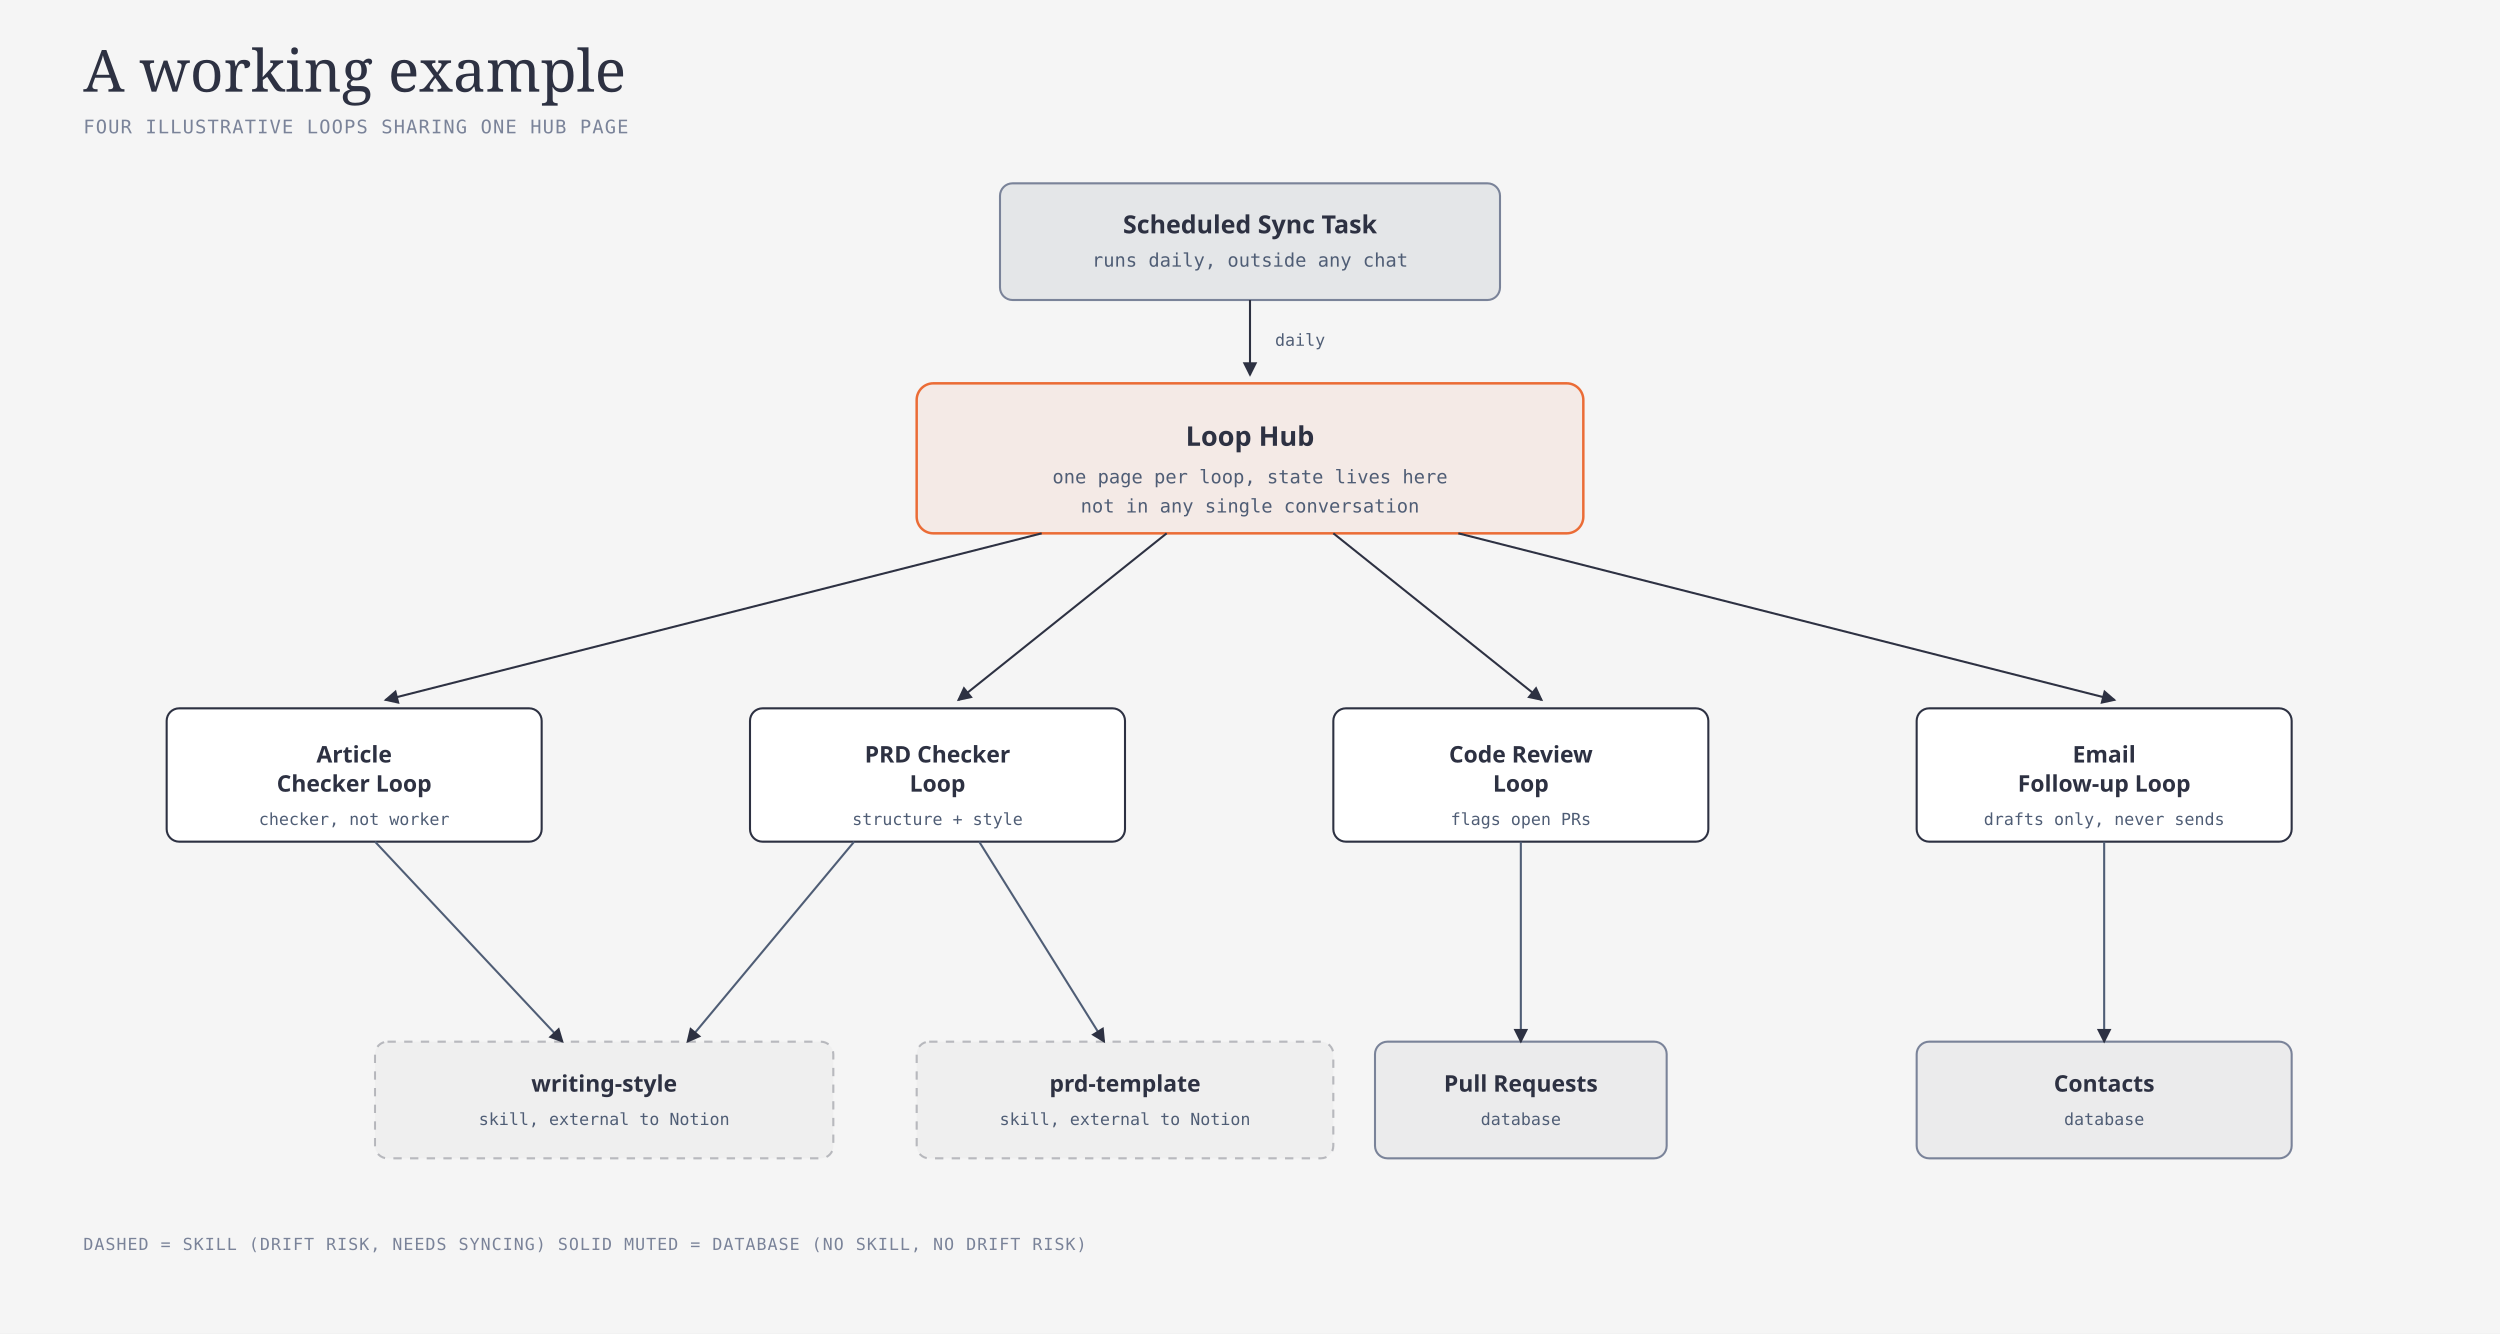
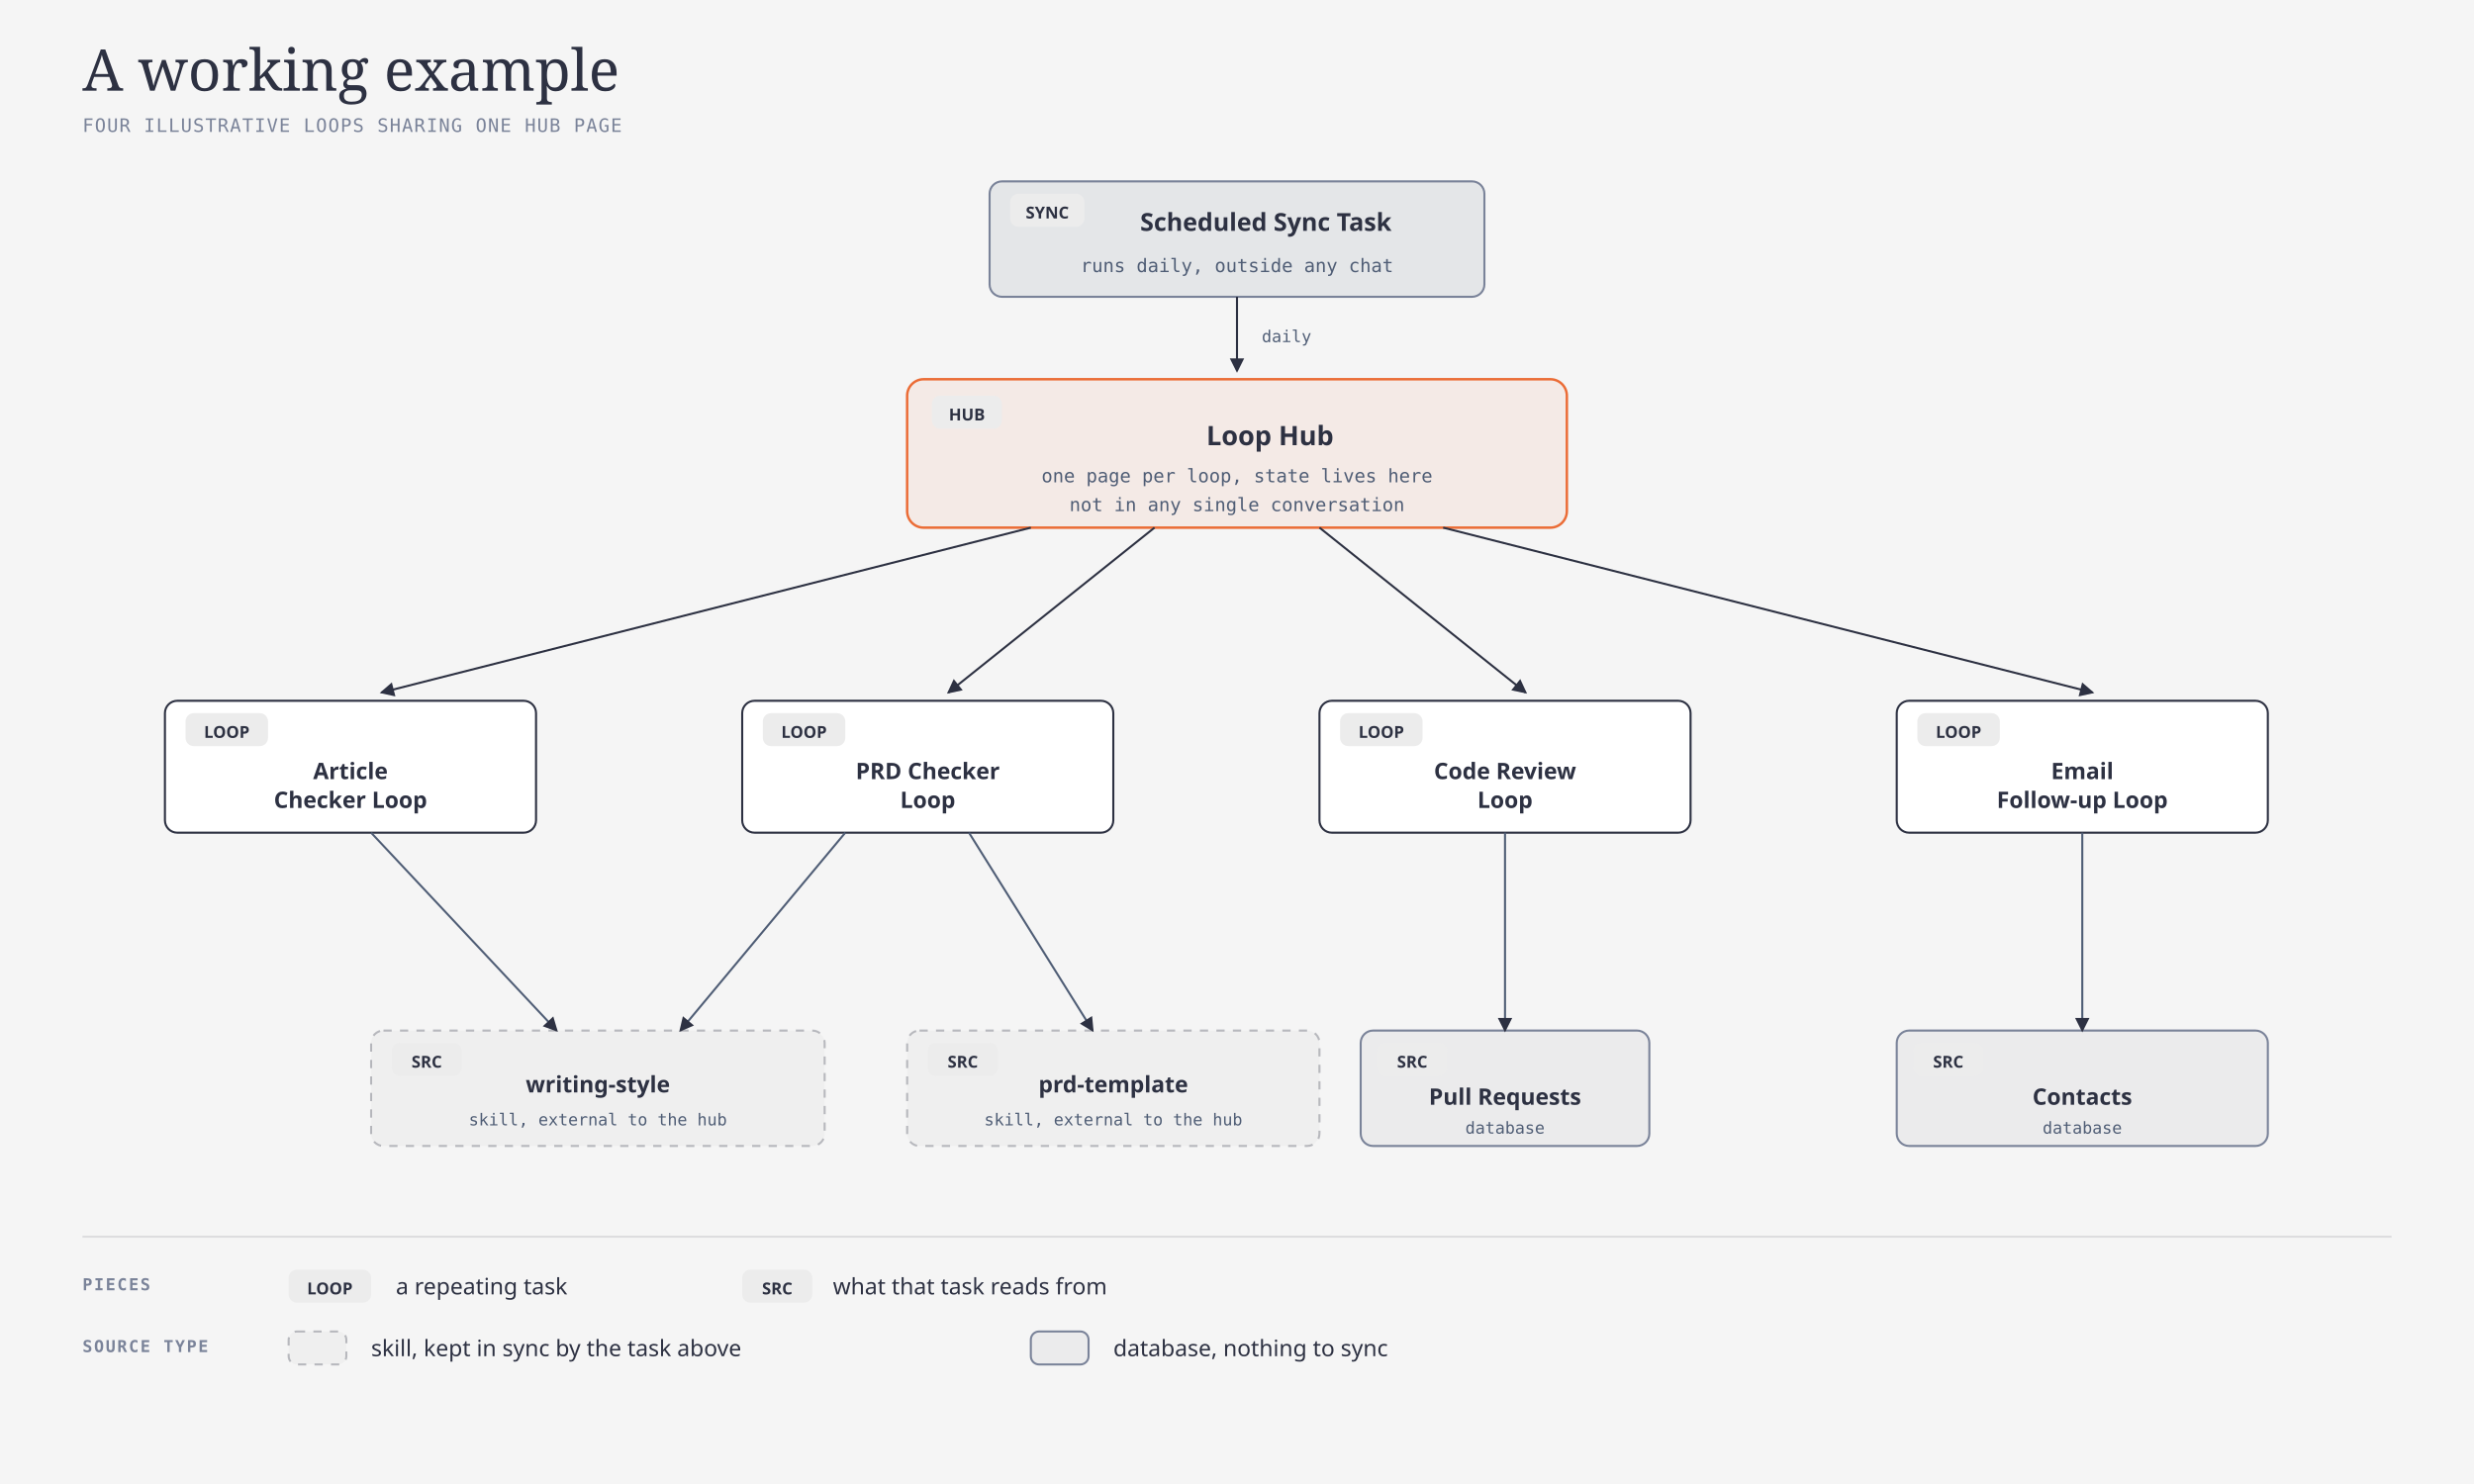
- <svg xmlns="http://www.w3.org/2000/svg" viewBox="0 0 1200 640" role="img" aria-labelledby="title2 desc2">
+ <svg xmlns="http://www.w3.org/2000/svg" viewBox="0 0 1200 720" role="img" aria-labelledby="title2 desc2">
  <defs>
    <marker id="arrow2" viewBox="0 0 8 8" refX="7" refY="4" markerWidth="7" markerHeight="7" orient="auto-start-reverse">
      <path d="M0,0 L8,4 L0,8 z" fill="#2d3142" />
    </marker>
  </defs>
-   <rect x="0" y="0" width="1200" height="640" fill="#f5f5f5" />
+   <rect x="0" y="0" width="1200" height="720" fill="#f5f5f5" />
  <text x="40" y="44" font-family="'Instrument Serif', Georgia, serif" font-size="28" fill="#2d3142">A working example</text>
  <text x="40" y="64" font-family="'Geist Mono', monospace" font-size="9" letter-spacing="0.06em" fill="#7a8399">FOUR ILLUSTRATIVE LOOPS SHARING ONE HUB PAGE</text>
  <rect x="480" y="88" width="240" height="56" rx="6" fill="rgba(79,93,117,0.10)" stroke="#7a8399" stroke-width="1" />
-   <text x="600" y="112" text-anchor="middle" font-family="Geist, sans-serif" font-size="12" font-weight="600" fill="#2d3142">Scheduled Sync Task</text>
-   <text x="600" y="128" text-anchor="middle" font-family="'Geist Mono', monospace" font-size="9" fill="#4f5d75">runs daily, outside any chat</text>
+   <rect x="490" y="94" width="36" height="16" rx="4" fill="#ececec" />
+   <text x="508" y="106" text-anchor="middle" font-family="Geist, sans-serif" font-size="8" font-weight="600" fill="#2d3142">SYNC</text>
+   <text x="614" y="112" text-anchor="middle" font-family="Geist, sans-serif" font-size="12" font-weight="600" fill="#2d3142">Scheduled Sync Task</text>
+   <text x="600" y="132" text-anchor="middle" font-family="'Geist Mono', monospace" font-size="9" fill="#4f5d75">runs daily, outside any chat</text>
  <line x1="600" y1="144" x2="600" y2="180" stroke="#2d3142" stroke-width="1" marker-end="url(#arrow2)" />
  <text x="612" y="166" font-family="'Geist Mono', monospace" font-size="8" fill="#4f5d75">daily</text>
  <rect x="440" y="184" width="320" height="72" rx="8" fill="rgba(235,108,54,0.08)" stroke="#eb6c36" stroke-width="1.2" />
-   <text x="600" y="214" text-anchor="middle" font-family="Geist, sans-serif" font-size="13" font-weight="600" fill="#2d3142">Loop Hub</text>
-   <text x="600" y="232" text-anchor="middle" font-family="'Geist Mono', monospace" font-size="9" fill="#4f5d75">one page per loop, state lives here</text>
-   <text x="600" y="246" text-anchor="middle" font-family="'Geist Mono', monospace" font-size="9" fill="#4f5d75">not in any single conversation</text>
+   <rect x="452" y="192" width="34" height="16" rx="4" fill="#ececec" />
+   <text x="469" y="204" text-anchor="middle" font-family="Geist, sans-serif" font-size="8" font-weight="600" fill="#2d3142">HUB</text>
+   <text x="616" y="216" text-anchor="middle" font-family="Geist, sans-serif" font-size="13" font-weight="600" fill="#2d3142">Loop Hub</text>
+   <text x="600" y="234" text-anchor="middle" font-family="'Geist Mono', monospace" font-size="9" fill="#4f5d75">one page per loop, state lives here</text>
+   <text x="600" y="248" text-anchor="middle" font-family="'Geist Mono', monospace" font-size="9" fill="#4f5d75">not in any single conversation</text>
  <g font-family="Geist, sans-serif">
    <rect x="80" y="340" width="180" height="64" rx="6" fill="#ffffff" stroke="#2d3142" stroke-width="1" />
-     <text x="170" y="366" text-anchor="middle" font-size="11" font-weight="600" fill="#2d3142">Article</text>
-     <text x="170" y="380" text-anchor="middle" font-size="11" font-weight="600" fill="#2d3142">Checker Loop</text>
-     <text x="170" y="396" text-anchor="middle" font-family="'Geist Mono', monospace" font-size="8" fill="#4f5d75">checker, not worker</text>
+     <rect x="90" y="346" width="40" height="16" rx="4" fill="#ececec" />
+     <text x="110" y="358" text-anchor="middle" font-size="8" font-weight="600" fill="#2d3142">LOOP</text>
+     <text x="170" y="378" text-anchor="middle" font-size="11" font-weight="600" fill="#2d3142">Article</text>
+     <text x="170" y="392" text-anchor="middle" font-size="11" font-weight="600" fill="#2d3142">Checker Loop</text>
    <rect x="360" y="340" width="180" height="64" rx="6" fill="#ffffff" stroke="#2d3142" stroke-width="1" />
-     <text x="450" y="366" text-anchor="middle" font-size="11" font-weight="600" fill="#2d3142">PRD Checker</text>
-     <text x="450" y="380" text-anchor="middle" font-size="11" font-weight="600" fill="#2d3142">Loop</text>
-     <text x="450" y="396" text-anchor="middle" font-family="'Geist Mono', monospace" font-size="8" fill="#4f5d75">structure + style</text>
+     <rect x="370" y="346" width="40" height="16" rx="4" fill="#ececec" />
+     <text x="390" y="358" text-anchor="middle" font-size="8" font-weight="600" fill="#2d3142">LOOP</text>
+     <text x="450" y="378" text-anchor="middle" font-size="11" font-weight="600" fill="#2d3142">PRD Checker</text>
+     <text x="450" y="392" text-anchor="middle" font-size="11" font-weight="600" fill="#2d3142">Loop</text>
    <rect x="640" y="340" width="180" height="64" rx="6" fill="#ffffff" stroke="#2d3142" stroke-width="1" />
-     <text x="730" y="366" text-anchor="middle" font-size="11" font-weight="600" fill="#2d3142">Code Review</text>
-     <text x="730" y="380" text-anchor="middle" font-size="11" font-weight="600" fill="#2d3142">Loop</text>
-     <text x="730" y="396" text-anchor="middle" font-family="'Geist Mono', monospace" font-size="8" fill="#4f5d75">flags open PRs</text>
+     <rect x="650" y="346" width="40" height="16" rx="4" fill="#ececec" />
+     <text x="670" y="358" text-anchor="middle" font-size="8" font-weight="600" fill="#2d3142">LOOP</text>
+     <text x="730" y="378" text-anchor="middle" font-size="11" font-weight="600" fill="#2d3142">Code Review</text>
+     <text x="730" y="392" text-anchor="middle" font-size="11" font-weight="600" fill="#2d3142">Loop</text>
    <rect x="920" y="340" width="180" height="64" rx="6" fill="#ffffff" stroke="#2d3142" stroke-width="1" />
-     <text x="1010" y="366" text-anchor="middle" font-size="11" font-weight="600" fill="#2d3142">Email</text>
-     <text x="1010" y="380" text-anchor="middle" font-size="11" font-weight="600" fill="#2d3142">Follow-up Loop</text>
-     <text x="1010" y="396" text-anchor="middle" font-family="'Geist Mono', monospace" font-size="8" fill="#4f5d75">drafts only, never sends</text>
+     <rect x="930" y="346" width="40" height="16" rx="4" fill="#ececec" />
+     <text x="950" y="358" text-anchor="middle" font-size="8" font-weight="600" fill="#2d3142">LOOP</text>
+     <text x="1010" y="378" text-anchor="middle" font-size="11" font-weight="600" fill="#2d3142">Email</text>
+     <text x="1010" y="392" text-anchor="middle" font-size="11" font-weight="600" fill="#2d3142">Follow-up Loop</text>
  </g>
  <line x1="500" y1="256" x2="185" y2="336" stroke="#2d3142" stroke-width="1" marker-end="url(#arrow2)" />
  <line x1="560" y1="256" x2="460" y2="336" stroke="#2d3142" stroke-width="1" marker-end="url(#arrow2)" />
  <line x1="640" y1="256" x2="740" y2="336" stroke="#2d3142" stroke-width="1" marker-end="url(#arrow2)" />
  <line x1="700" y1="256" x2="1015" y2="336" stroke="#2d3142" stroke-width="1" marker-end="url(#arrow2)" />
  <rect x="180" y="500" width="220" height="56" rx="6" fill="rgba(45,49,66,0.03)" stroke="rgba(45,49,66,0.30)" stroke-width="1" stroke-dasharray="4,4" />
-   <text x="290" y="524" text-anchor="middle" font-family="Geist, sans-serif" font-size="11" font-weight="600" fill="#2d3142">writing-style</text>
-   <text x="290" y="540" text-anchor="middle" font-family="'Geist Mono', monospace" font-size="8" fill="#4f5d75">skill, external to Notion</text>
+   <rect x="190" y="506" width="34" height="16" rx="4" fill="#ececec" />
+   <text x="207" y="518" text-anchor="middle" font-family="Geist, sans-serif" font-size="8" font-weight="600" fill="#2d3142">SRC</text>
+   <text x="290" y="530" text-anchor="middle" font-family="Geist, sans-serif" font-size="11" font-weight="600" fill="#2d3142">writing-style</text>
+   <text x="290" y="546" text-anchor="middle" font-family="'Geist Mono', monospace" font-size="8" fill="#4f5d75">skill, external to the hub</text>
  <rect x="440" y="500" width="200" height="56" rx="6" fill="rgba(45,49,66,0.03)" stroke="rgba(45,49,66,0.30)" stroke-width="1" stroke-dasharray="4,4" />
-   <text x="540" y="524" text-anchor="middle" font-family="Geist, sans-serif" font-size="11" font-weight="600" fill="#2d3142">prd-template</text>
-   <text x="540" y="540" text-anchor="middle" font-family="'Geist Mono', monospace" font-size="8" fill="#4f5d75">skill, external to Notion</text>
+   <rect x="450" y="506" width="34" height="16" rx="4" fill="#ececec" />
+   <text x="467" y="518" text-anchor="middle" font-family="Geist, sans-serif" font-size="8" font-weight="600" fill="#2d3142">SRC</text>
+   <text x="540" y="530" text-anchor="middle" font-family="Geist, sans-serif" font-size="11" font-weight="600" fill="#2d3142">prd-template</text>
+   <text x="540" y="546" text-anchor="middle" font-family="'Geist Mono', monospace" font-size="8" fill="#4f5d75">skill, external to the hub</text>
  <rect x="660" y="500" width="140" height="56" rx="6" fill="rgba(45,49,66,0.05)" stroke="#7a8399" stroke-width="1" />
-   <text x="730" y="524" text-anchor="middle" font-family="Geist, sans-serif" font-size="11" font-weight="600" fill="#2d3142">Pull Requests</text>
-   <text x="730" y="540" text-anchor="middle" font-family="'Geist Mono', monospace" font-size="8" fill="#4f5d75">database</text>
+   <rect x="668" y="506" width="34" height="16" rx="4" fill="#ececec" />
+   <text x="685" y="518" text-anchor="middle" font-family="Geist, sans-serif" font-size="8" font-weight="600" fill="#2d3142">SRC</text>
+   <text x="730" y="536" text-anchor="middle" font-family="Geist, sans-serif" font-size="11" font-weight="600" fill="#2d3142">Pull Requests</text>
+   <text x="730" y="550" text-anchor="middle" font-family="'Geist Mono', monospace" font-size="8" fill="#4f5d75">database</text>
  <rect x="920" y="500" width="180" height="56" rx="6" fill="rgba(45,49,66,0.05)" stroke="#7a8399" stroke-width="1" />
-   <text x="1010" y="524" text-anchor="middle" font-family="Geist, sans-serif" font-size="11" font-weight="600" fill="#2d3142">Contacts</text>
-   <text x="1010" y="540" text-anchor="middle" font-family="'Geist Mono', monospace" font-size="8" fill="#4f5d75">database</text>
+   <rect x="928" y="506" width="34" height="16" rx="4" fill="#ececec" />
+   <text x="945" y="518" text-anchor="middle" font-family="Geist, sans-serif" font-size="8" font-weight="600" fill="#2d3142">SRC</text>
+   <text x="1010" y="536" text-anchor="middle" font-family="Geist, sans-serif" font-size="11" font-weight="600" fill="#2d3142">Contacts</text>
+   <text x="1010" y="550" text-anchor="middle" font-family="'Geist Mono', monospace" font-size="8" fill="#4f5d75">database</text>
  <line x1="180" y1="404" x2="270" y2="500" stroke="#4f5d75" stroke-width="1" marker-end="url(#arrow2)" />
  <line x1="410" y1="404" x2="330" y2="500" stroke="#4f5d75" stroke-width="1" marker-end="url(#arrow2)" />
  <line x1="470" y1="404" x2="530" y2="500" stroke="#4f5d75" stroke-width="1" marker-end="url(#arrow2)" />
  <line x1="730" y1="404" x2="730" y2="500" stroke="#4f5d75" stroke-width="1" marker-end="url(#arrow2)" />
  <line x1="1010" y1="404" x2="1010" y2="500" stroke="#4f5d75" stroke-width="1" marker-end="url(#arrow2)" />
-   <text x="40" y="600" font-family="'Geist Mono', monospace" font-size="8" letter-spacing="0.06em" fill="#7a8399">DASHED = SKILL (DRIFT RISK, NEEDS SYNCING)   SOLID MUTED = DATABASE (NO SKILL, NO DRIFT RISK)</text>
+   <line x1="40" y1="600" x2="1160" y2="600" stroke="rgba(45,49,66,0.12)" stroke-width="1" />
+   <text x="40" y="626" font-family="'Geist Mono', monospace" font-size="8" font-weight="600" letter-spacing="0.1em" fill="#7a8399">PIECES</text>
+   <rect x="140" y="616" width="40" height="16" rx="4" fill="#ececec" />
+   <text x="160" y="628" text-anchor="middle" font-family="Geist, sans-serif" font-size="8" font-weight="600" fill="#2d3142">LOOP</text>
+   <text x="192" y="628" font-family="Geist, sans-serif" font-size="11" fill="#2d3142">a repeating task</text>
+   <rect x="360" y="616" width="34" height="16" rx="4" fill="#ececec" />
+   <text x="377" y="628" text-anchor="middle" font-family="Geist, sans-serif" font-size="8" font-weight="600" fill="#2d3142">SRC</text>
+   <text x="404" y="628" font-family="Geist, sans-serif" font-size="11" fill="#2d3142">what that task reads from</text>
+   <text x="40" y="656" font-family="'Geist Mono', monospace" font-size="8" font-weight="600" letter-spacing="0.1em" fill="#7a8399">SOURCE TYPE</text>
+   <rect x="140" y="646" width="28" height="16" rx="4" fill="rgba(45,49,66,0.03)" stroke="rgba(45,49,66,0.30)" stroke-width="1" stroke-dasharray="4,4" />
+   <text x="180" y="658" font-family="Geist, sans-serif" font-size="11" fill="#2d3142">skill, kept in sync by the task above</text>
+   <rect x="500" y="646" width="28" height="16" rx="4" fill="rgba(45,49,66,0.05)" stroke="#7a8399" stroke-width="1" />
+   <text x="540" y="658" font-family="Geist, sans-serif" font-size="11" fill="#2d3142">database, nothing to sync</text>
</svg>
